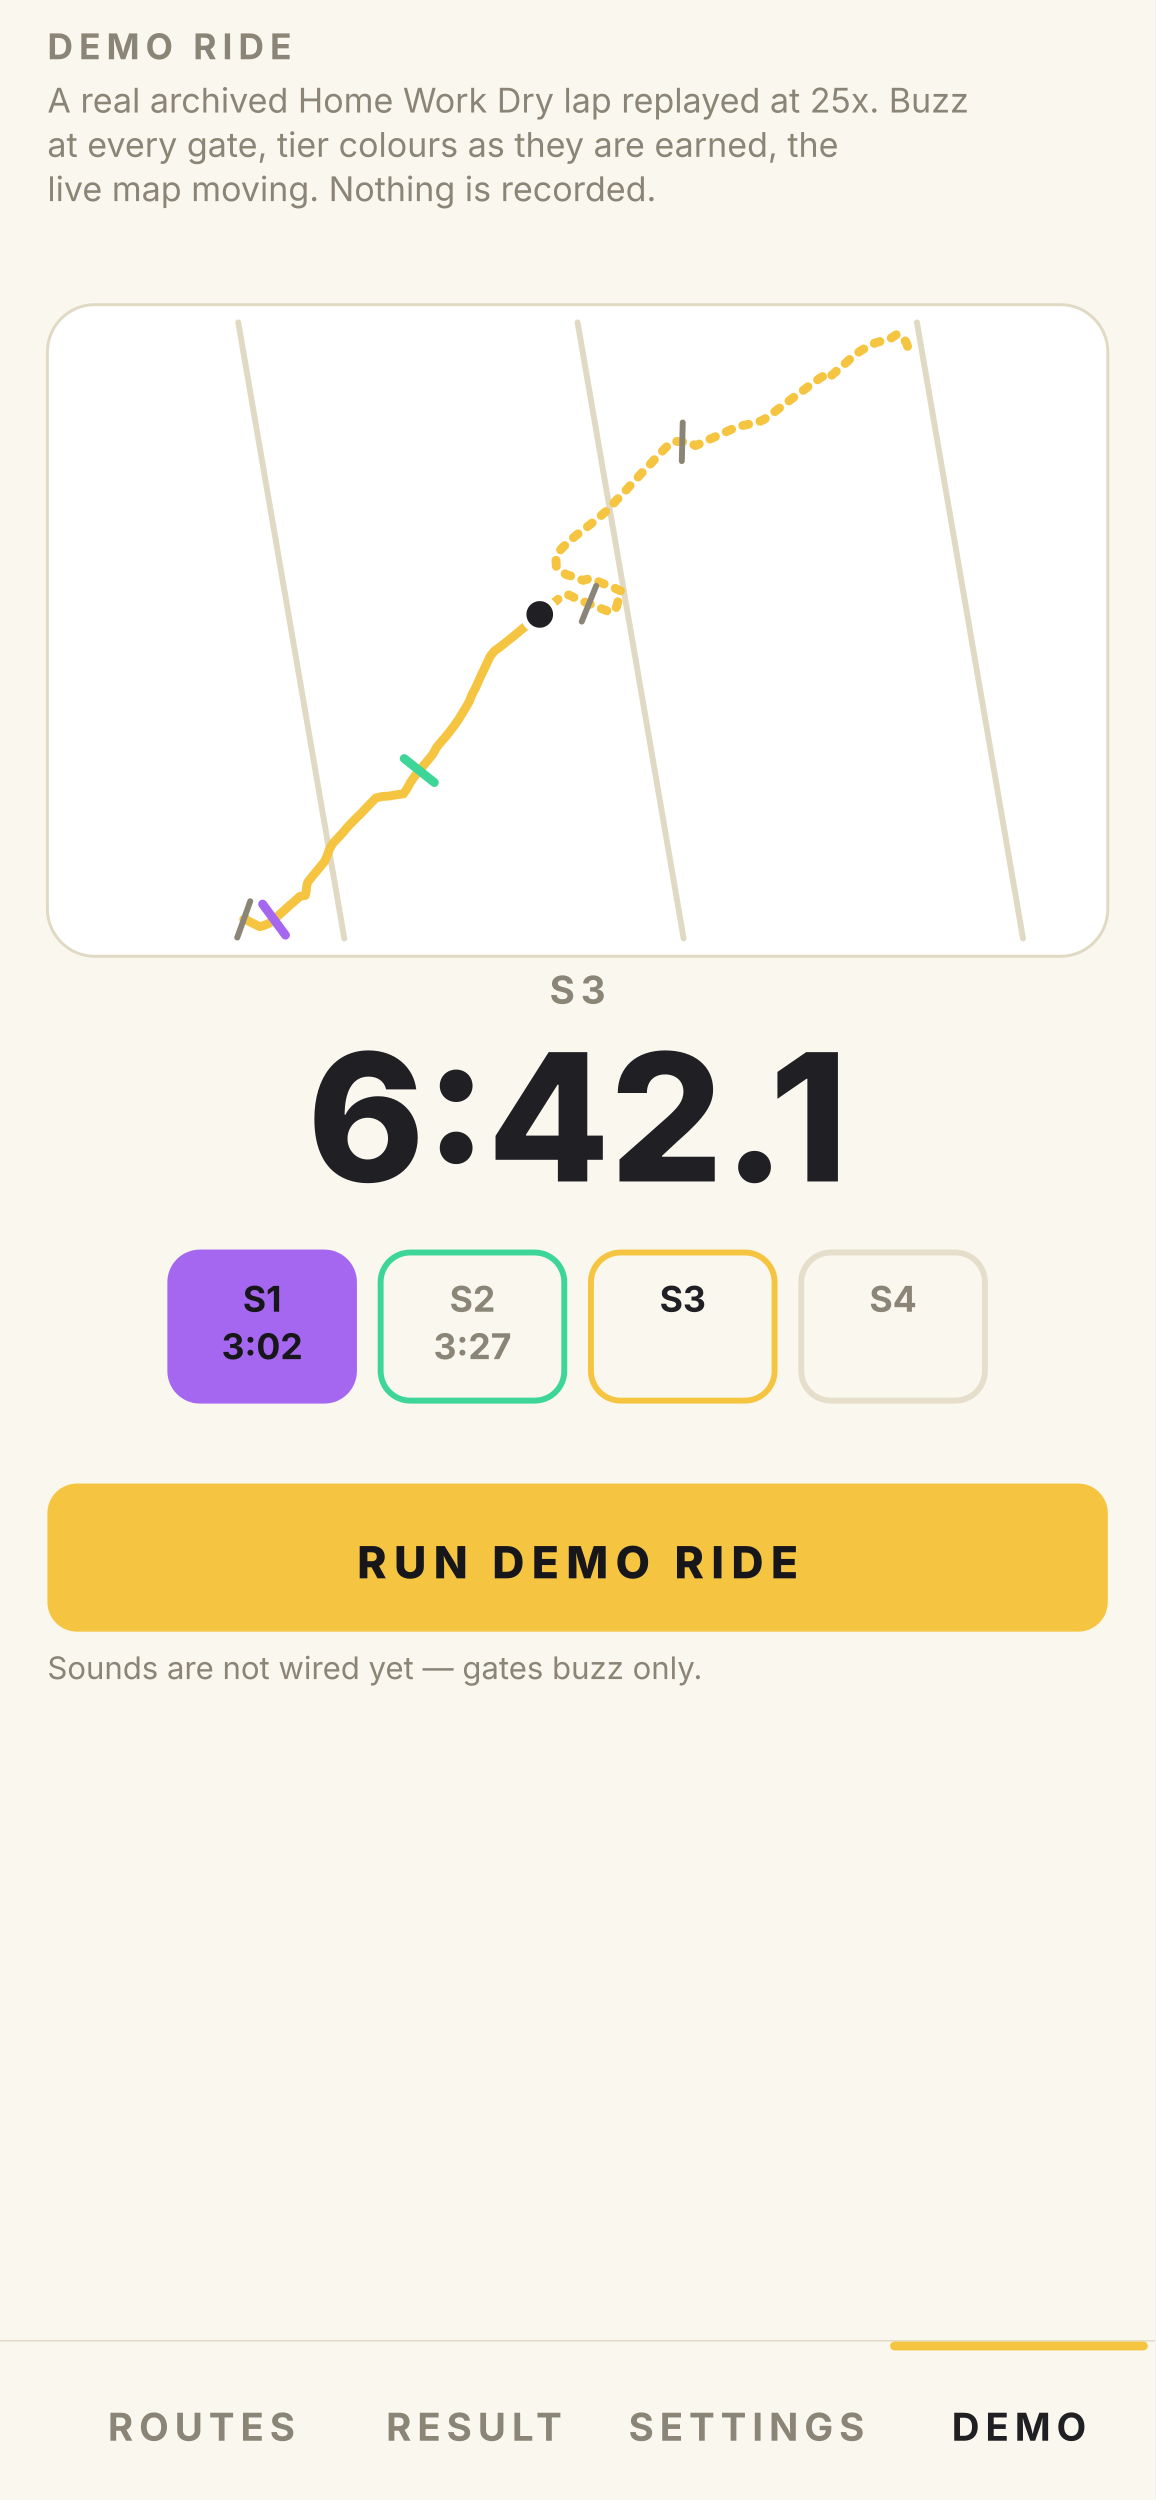
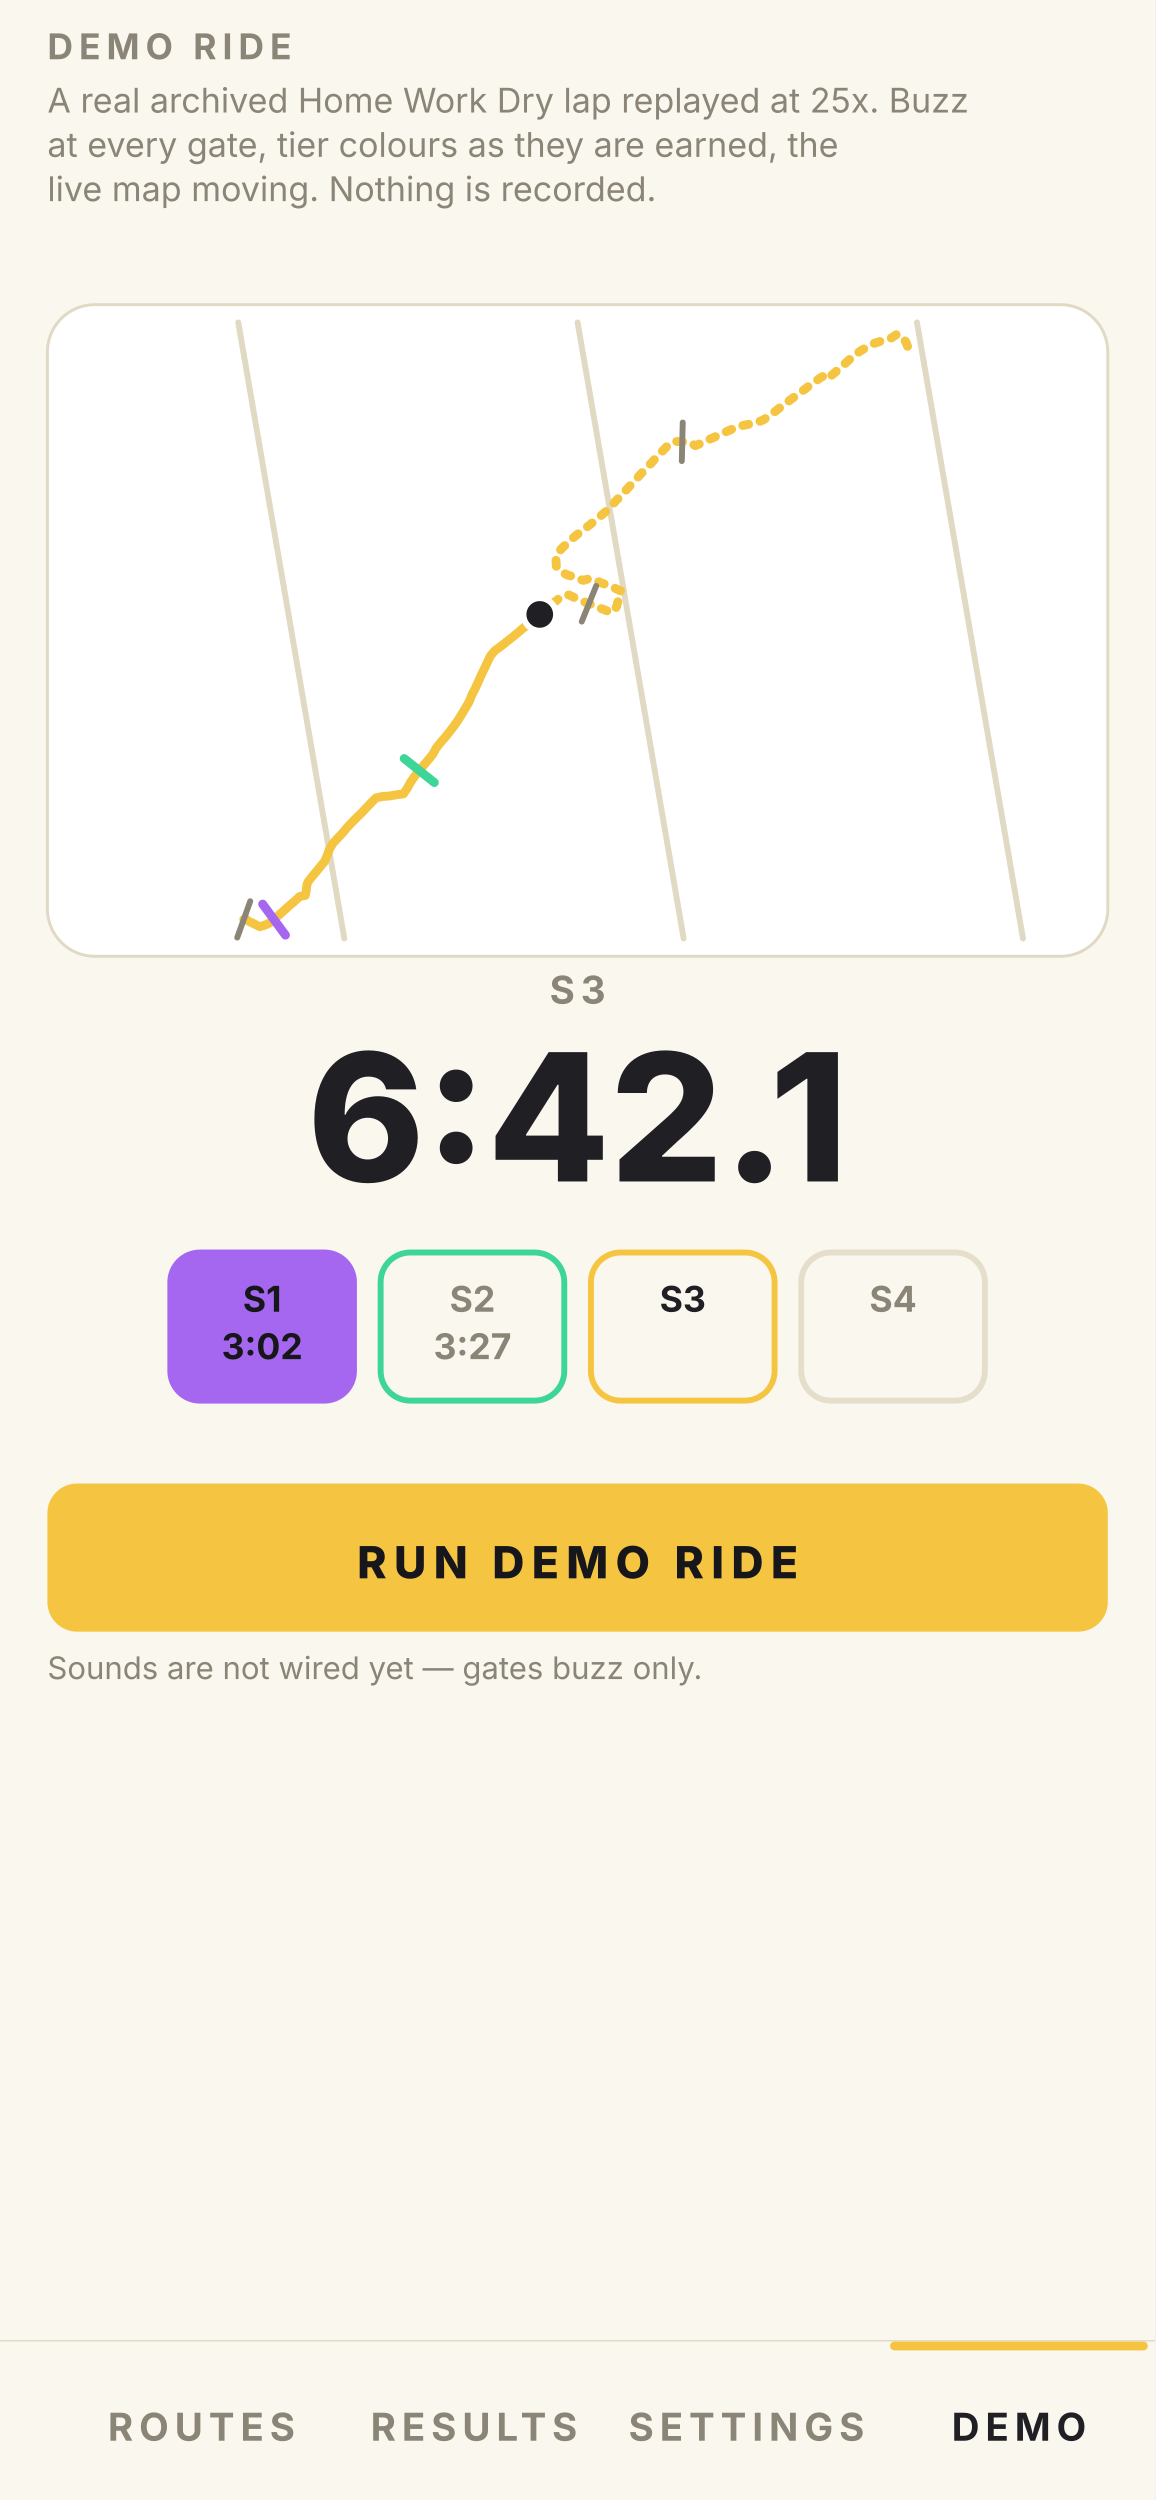
<svg xmlns="http://www.w3.org/2000/svg" viewBox="0 0 390 844" width="390" height="844">
  <defs>
    <clipPath id="tabbar_viewport_clip">
      <rect x="0" y="790" width="390" height="54" />
    </clipPath>
  </defs>
  <g id="bg">
    <rect id="bg_ground" x="0" y="0" width="390" height="844" fill="#FAF7EE" />
  </g>
  <g id="content">
    <text id="content_heading" x="16" y="20" font-family="Inter, 'Segoe UI', system-ui, sans-serif" font-size="12" font-weight="700" fill="#8A8577" text-anchor="start" letter-spacing="2" style="text-transform:uppercase">DEMO RIDE</text>
    <text id="content_sub_l1" x="16" y="38" font-family="Inter, 'Segoe UI', system-ui, sans-serif" font-size="11.5" font-weight="400" fill="#8A8577" text-anchor="start">A real archived Home Work Dry lap replayed at 25x. Buzz</text>
    <text id="content_sub_l2" x="16" y="52.95" font-family="Inter, 'Segoe UI', system-ui, sans-serif" font-size="11.5" font-weight="400" fill="#8A8577" text-anchor="start">at every gate, tier colours as they are earned, the</text>
    <text id="content_sub_l3" x="16" y="67.9" font-family="Inter, 'Segoe UI', system-ui, sans-serif" font-size="11.5" font-weight="400" fill="#8A8577" text-anchor="start">live map moving. Nothing is recorded.</text>
    <g id="content_map">
      <rect id="content_map_ground" x="16" y="102.85" width="358" height="220" fill="#FFFFFF" stroke="#E0D9C4" stroke-width="1" rx="16" />
      <line id="content_map_street_1" x1="80.44" y1="108.85" x2="116.24" y2="316.85" stroke="#E0D9C4" stroke-width="2" stroke-linecap="round" />
      <line id="content_map_street_2" x1="195" y1="108.85" x2="230.8" y2="316.85" stroke="#E0D9C4" stroke-width="2" stroke-linecap="round" />
      <line id="content_map_street_3" x1="309.56" y1="108.85" x2="345.36" y2="316.85" stroke="#E0D9C4" stroke-width="2" stroke-linecap="round" />
      <path id="content_map_route_line_done" d="M82.29 310.39 L83.11 310.32 L83.71 310.9 L85.35 311.69 L87.68 312.85 L88.96 312.49 L90.74 311.77 L92.52 310.46 L94.2 308.87 L95.94 307.35 L97.67 305.76 L99.45 304.25 L101.19 302.65 L103.06 302.29 L103.38 300.77 L103.61 298.68 L104.02 297.67 L105.25 296.07 L106.76 294.27 L108.13 292.6 L109.59 290.8 L110.46 288.84 L111.19 286.75 L112.37 284.72 L114.06 282.92 L115.61 281.25 L117.12 279.44 L118.67 277.78 L120.32 276.12 L121.96 274.53 L123.6 272.79 L125.25 271.06 L126.89 269.39 L129.08 268.89 L131.46 268.74 L133.83 268.31 L136.2 268.02 L137.48 266.14 L138.67 263.97 L140.04 262.02 L141.54 260.14 L143.05 258.33 L144.65 256.45 L146.15 254.57 L147.3 252.47 L148.8 250.59 L150.45 248.71 L151.95 246.83 L153.37 244.95 L154.78 242.93 L156.06 240.83 L157.29 238.81 L158.48 236.71 L159.35 234.47 L160.49 232.3 L161.45 230.2 L162.45 227.96 L163.5 225.79 L164.55 223.55 L165.51 221.53 L166.97 219.72 L168.89 218.35 L170.81 216.83 L172.72 215.31 L174.59 213.79 L176.47 212.2 L178.38 210.61 L180.3 209.02 L182.22 207.43" fill="none" stroke="#F5C542" stroke-width="3" stroke-linecap="round" stroke-linejoin="round" />
      <path id="content_map_route_line_ahead" d="M182.22 207.43 L184.09 205.84 L185.96 204.25 L187.88 202.73 L189.75 201.21 L192.08 200.85 L194.27 201.93 L196.46 202.87 L198.83 203.81 L201.03 204.68 L203.22 205.55 L205.45 206.41 L207.46 206.34 L208.24 204.53 L208.51 203.45 L209.7 199.55 L207.65 198.61 L205.45 197.67 L203.22 196.87 L201.07 195.93 L198.88 195.35 L197.01 195.93 L195.46 195.5 L193.4 194.63 L191.35 194.05 L189.52 192.97 L187.83 191.37 L187.7 189.06 L188.24 186.75 L189.84 184.94 L191.62 183.28 L193.27 181.76 L195.41 180.02 L197.33 178.58 L199.25 177.06 L201.3 175.47 L203.22 173.8 L204.91 172.36 L206.46 170.7 L208.1 168.89 L209.79 167.15 L211.39 165.42 L213.03 163.61 L214.68 161.87 L216.23 160.14 L217.87 158.4 L219.42 156.81 L221.07 155 L222.57 153.41 L224.22 151.68 L225.63 150.23 L227.87 149 L230.33 149.15 L232.89 149.44 L234.76 150.45 L236.86 149.58 L239.1 148.5 L241.38 147.48 L243.62 146.47 L245.95 145.39 L248.27 144.38 L250.74 143.65 L253.16 143.15 L255.62 142.64 L257.81 141.7 L259.73 140.33 L261.69 138.88 L263.57 137.43 L265.53 135.99 L267.4 134.54 L269.32 133.17 L271.28 131.72 L273.15 130.28 L275.12 128.9 L276.94 127.53 L277.76 127.09 L278.54 127.96 L279.04 128.03 L280.14 127.24 L281.83 125.79 L283.65 124.13 L285.43 122.61 L287.26 120.95 L289.18 119.36 L291.05 118.13 L293.01 117.04 L295.2 115.89 L297.48 115.16 L299.36 114.59 L301 114.08 L302.78 112.85 L304.65 113.79 L305.88 115.53 L306.57 117.41 L307.71 117.26" fill="none" stroke="#F5C542" stroke-width="3" stroke-dasharray="2,4" stroke-linecap="round" stroke-linejoin="round" />
      <line id="content_map_gate_tick_1" x1="84.48" y1="304.27" x2="80.1" y2="316.51" stroke="#8A8577" stroke-width="2" stroke-linecap="round" />
      <line id="content_map_gate_tick_2" x1="88.67" y1="305.23" x2="96.37" y2="315.7" stroke="#A667F0" stroke-width="3" stroke-linecap="round" />
      <line id="content_map_gate_tick_3" x1="136.46" y1="256.09" x2="146.63" y2="264.18" stroke="#3ED598" stroke-width="3" stroke-linecap="round" />
      <line id="content_map_gate_tick_4" x1="201.27" y1="197.79" x2="196.4" y2="209.84" stroke="#8A8577" stroke-width="2" stroke-linecap="round" />
      <line id="content_map_gate_tick_5" x1="230.49" y1="142.65" x2="230.18" y2="155.65" stroke="#8A8577" stroke-width="2" stroke-linecap="round" />
      <circle id="content_map_rider_dot" cx="182.22" cy="207.43" r="5.5" fill="#201F24" stroke="#FFFFFF" stroke-width="2" />
      <rect id="content_map_placeholder_note" x="16" y="102.85" width="0" height="0" />
    </g>
    <text id="content_pane_context" x="195" y="338.85" font-family="Inter, 'Segoe UI', system-ui, sans-serif" font-size="13" font-weight="700" fill="#8A8577" text-anchor="middle" letter-spacing="2">S3</text>
    <text id="content_pane_clock" x="195" y="398.85" font-family="Inter, 'Segoe UI', system-ui, sans-serif" font-size="60" font-weight="800" fill="#201F24" text-anchor="middle" style="font-variant-numeric:tabular-nums">6:42.1</text>
    <g id="content_pane_strip">
      <rect id="content_pane_strip_slot_1_bg" x="57.5" y="422.85" width="62" height="50" fill="#A667F0" stroke="#A667F0" stroke-width="2" rx="10" />
      <text id="content_pane_strip_slot_1_label" x="88.5" y="442.85" font-family="Inter, 'Segoe UI', system-ui, sans-serif" font-size="12" font-weight="700" fill="#17171b" text-anchor="middle">S1</text>
      <text id="content_pane_strip_slot_1_time" x="88.5" y="458.85" font-family="Inter, 'Segoe UI', system-ui, sans-serif" font-size="12" font-weight="700" fill="#17171b" text-anchor="middle" style="font-variant-numeric:tabular-nums">3:02</text>
      <rect id="content_pane_strip_slot_2_bg" x="128.5" y="422.85" width="62" height="50" fill="none" stroke="#3ED598" stroke-width="2" rx="10" />
      <text id="content_pane_strip_slot_2_label" x="159.5" y="442.85" font-family="Inter, 'Segoe UI', system-ui, sans-serif" font-size="12" font-weight="700" fill="#8A8577" text-anchor="middle">S2</text>
      <text id="content_pane_strip_slot_2_time" x="159.5" y="458.85" font-family="Inter, 'Segoe UI', system-ui, sans-serif" font-size="12" font-weight="700" fill="#8A8577" text-anchor="middle" style="font-variant-numeric:tabular-nums">3:27</text>
      <rect id="content_pane_strip_slot_3_bg" x="199.5" y="422.85" width="62" height="50" fill="none" stroke="#F5C542" stroke-width="2" rx="10" />
      <text id="content_pane_strip_slot_3_label" x="230.5" y="442.85" font-family="Inter, 'Segoe UI', system-ui, sans-serif" font-size="12" font-weight="700" fill="#201F24" text-anchor="middle">S3</text>
      <rect id="content_pane_strip_slot_4_bg" x="270.5" y="422.85" width="62" height="50" fill="none" stroke="#E4DECB" stroke-width="2" rx="10" />
      <text id="content_pane_strip_slot_4_label" x="301.5" y="442.85" font-family="Inter, 'Segoe UI', system-ui, sans-serif" font-size="12" font-weight="700" fill="#8A8577" text-anchor="middle">S4</text>
    </g>
    <g id="content_run_button">
      <rect id="content_run_button_bg" x="16" y="500.85" width="358" height="50" fill="#F5C542" rx="10" />
      <text id="content_run_button_label" x="195" y="532.85" font-family="Inter, 'Segoe UI', system-ui, sans-serif" font-size="15" font-weight="800" fill="#17171b" text-anchor="middle" letter-spacing="2.5">RUN DEMO RIDE</text>
    </g>
    <text id="content_note" x="16" y="566.85" font-family="Inter, 'Segoe UI', system-ui, sans-serif" font-size="10.5" font-weight="400" fill="#8A8577" text-anchor="start">Sounds are not wired yet — gates buzz only.</text>
  </g>
  <g id="tabbar" clip-path="url(#tabbar_viewport_clip)">
    <rect id="tabbar_bg" x="0" y="790" width="390" height="54" fill="#FAF7EE" />
    <line id="tabbar_top_border" x1="0" y1="790" x2="390" y2="790" stroke="#E0D9C4" stroke-width="1" stroke-linecap="round" />
    <text id="tabbar_record_label" x="-116" y="824" font-family="Inter, 'Segoe UI', system-ui, sans-serif" font-size="13" font-weight="700" fill="#8A8577" text-anchor="middle" letter-spacing="2" style="text-transform:uppercase">RECORD</text>
    <text id="tabbar_rides_label" x="-24" y="824" font-family="Inter, 'Segoe UI', system-ui, sans-serif" font-size="13" font-weight="700" fill="#8A8577" text-anchor="middle" letter-spacing="2" style="text-transform:uppercase">RIDES</text>
    <text id="tabbar_routes_label" x="68" y="824" font-family="Inter, 'Segoe UI', system-ui, sans-serif" font-size="13" font-weight="700" fill="#8A8577" text-anchor="middle" letter-spacing="2" style="text-transform:uppercase">ROUTES</text>
-     <text id="tabbar_result_label" x="160" y="824" font-family="Inter, 'Segoe UI', system-ui, sans-serif" font-size="13" font-weight="700" fill="#8A8577" text-anchor="middle" letter-spacing="2" style="text-transform:uppercase">RESULT</text>
+     <text id="tabbar_results_label" x="160" y="824" font-family="Inter, 'Segoe UI', system-ui, sans-serif" font-size="13" font-weight="700" fill="#8A8577" text-anchor="middle" letter-spacing="2" style="text-transform:uppercase">RESULTS</text>
    <text id="tabbar_settings_label" x="252" y="824" font-family="Inter, 'Segoe UI', system-ui, sans-serif" font-size="13" font-weight="700" fill="#8A8577" text-anchor="middle" letter-spacing="2" style="text-transform:uppercase">SETTINGS</text>
    <line id="tabbar_demo_active_bar" x1="302" y1="792" x2="386" y2="792" stroke="#F5C542" stroke-width="3" stroke-linecap="round" />
    <text id="tabbar_demo_label" x="344" y="824" font-family="Inter, 'Segoe UI', system-ui, sans-serif" font-size="13" font-weight="700" fill="#201F24" text-anchor="middle" letter-spacing="2" style="text-transform:uppercase">DEMO</text>
  </g>
</svg>
